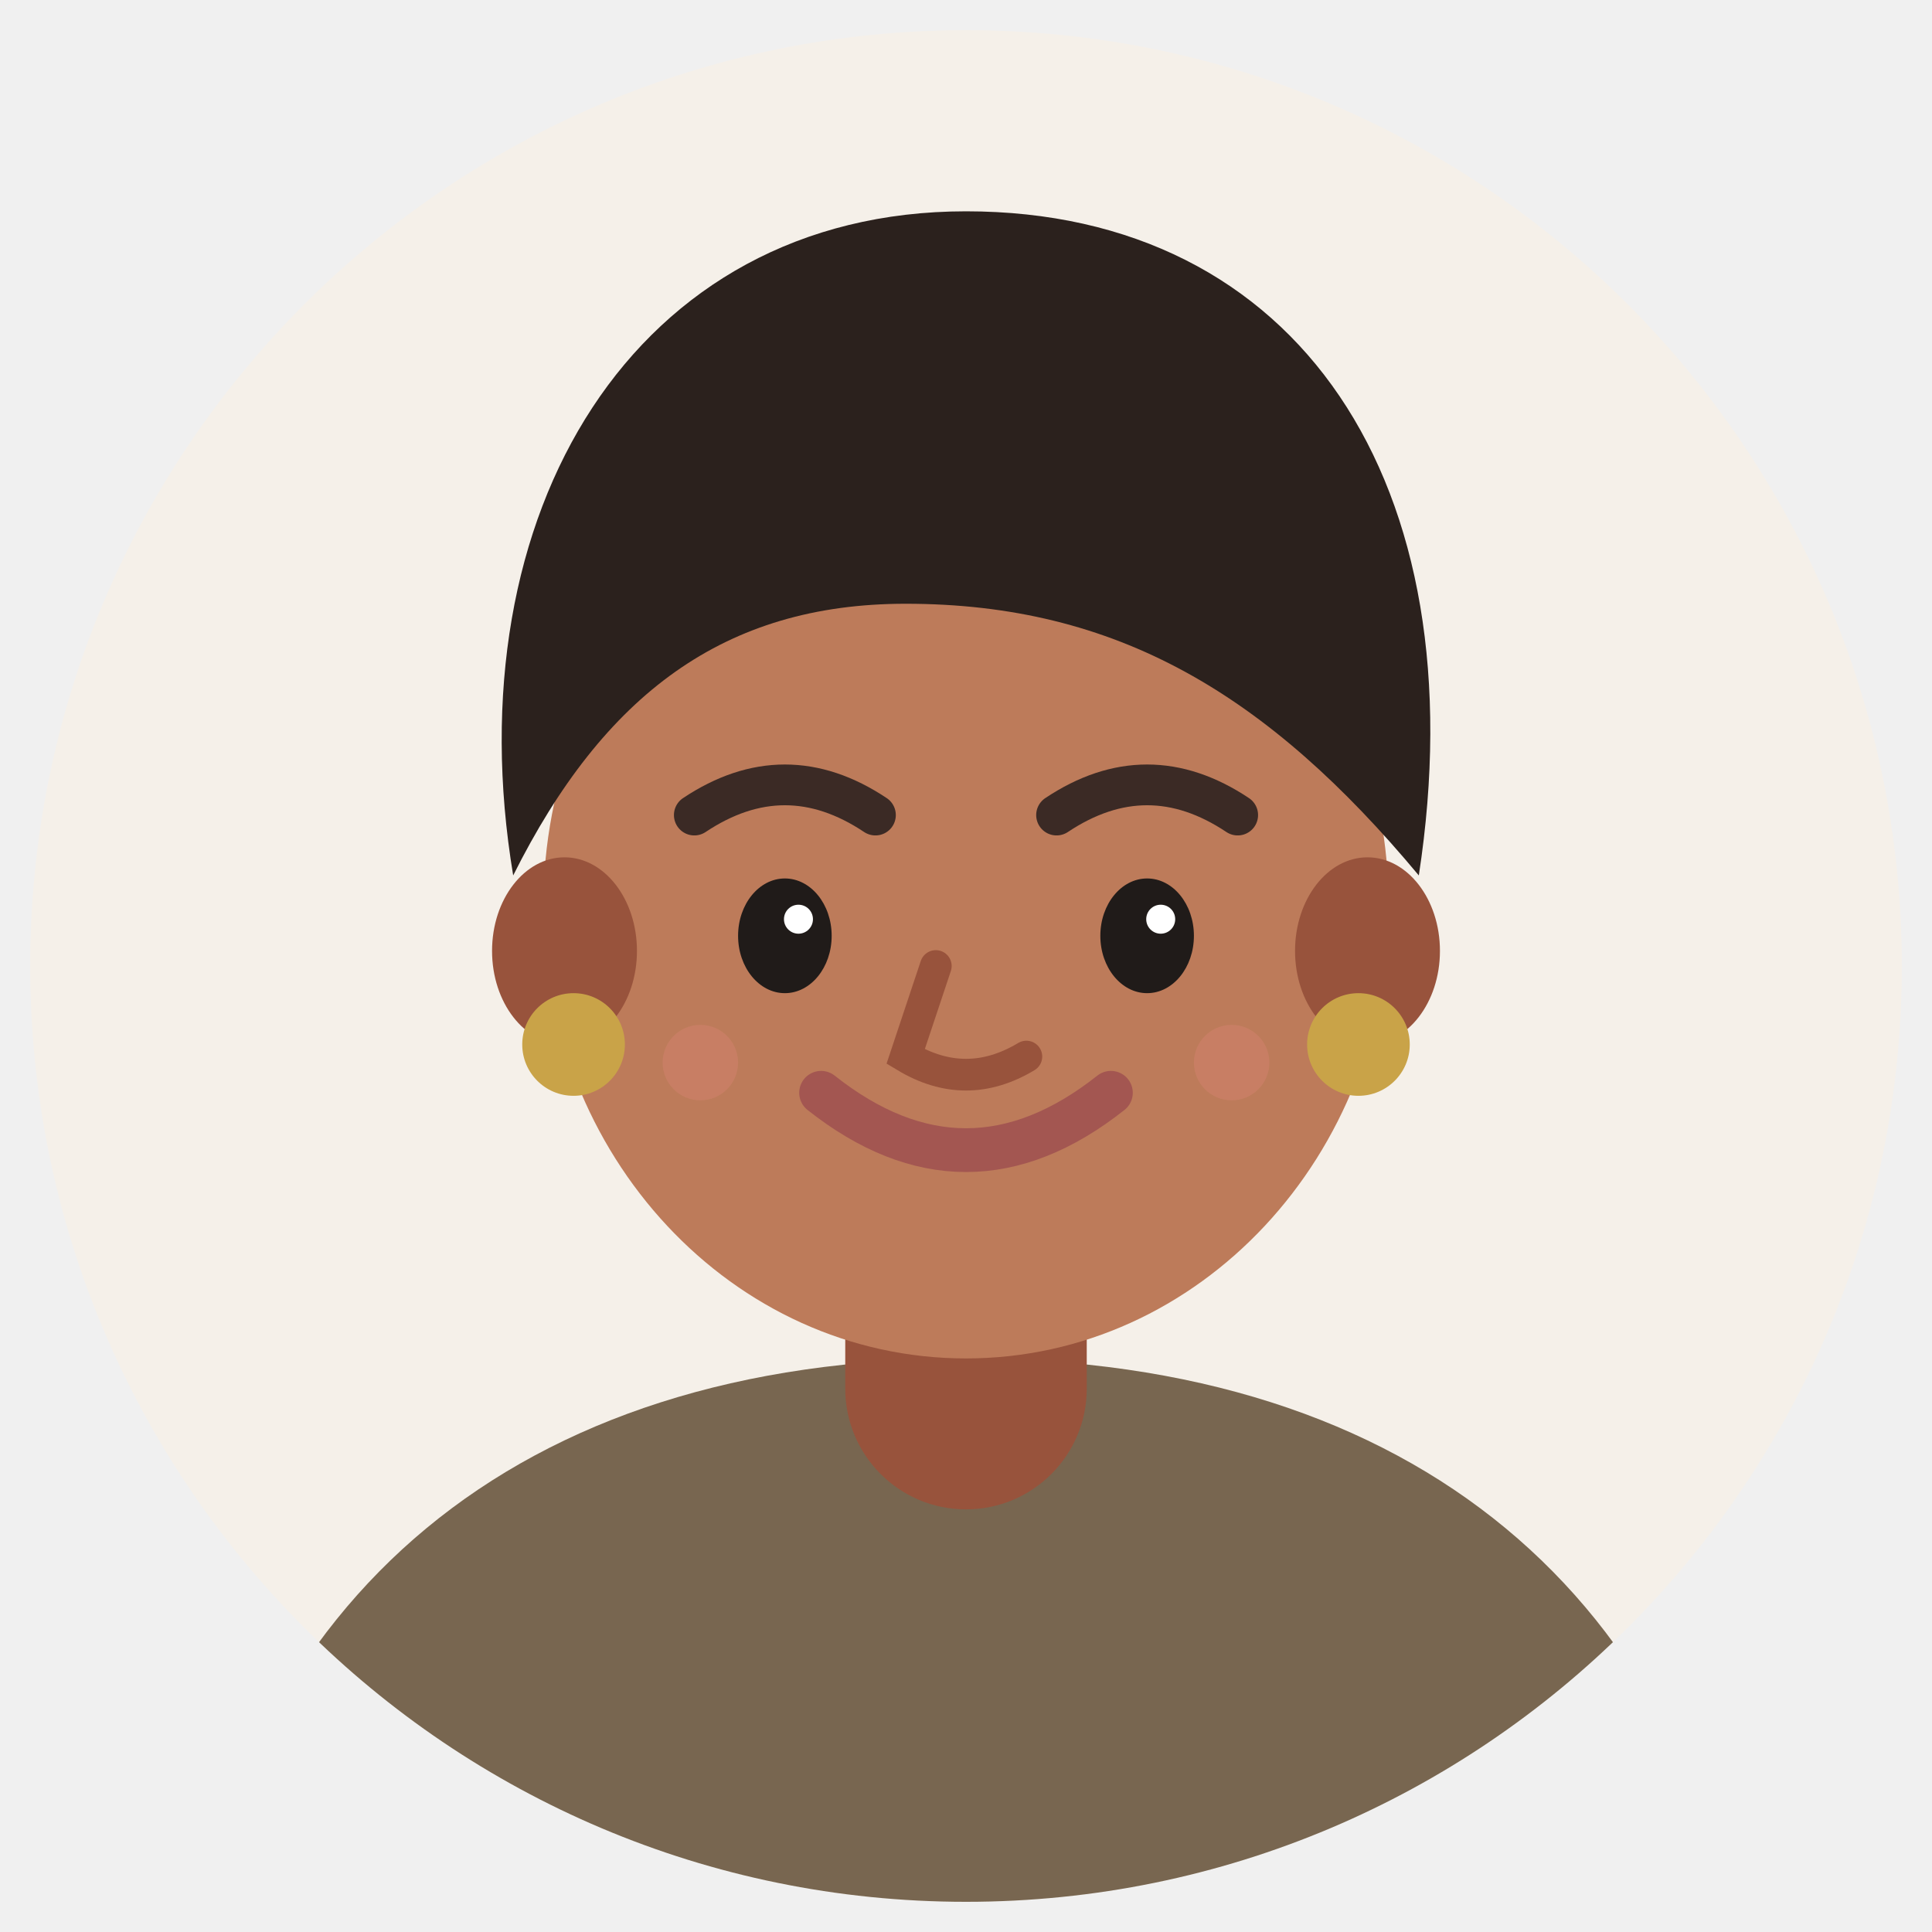
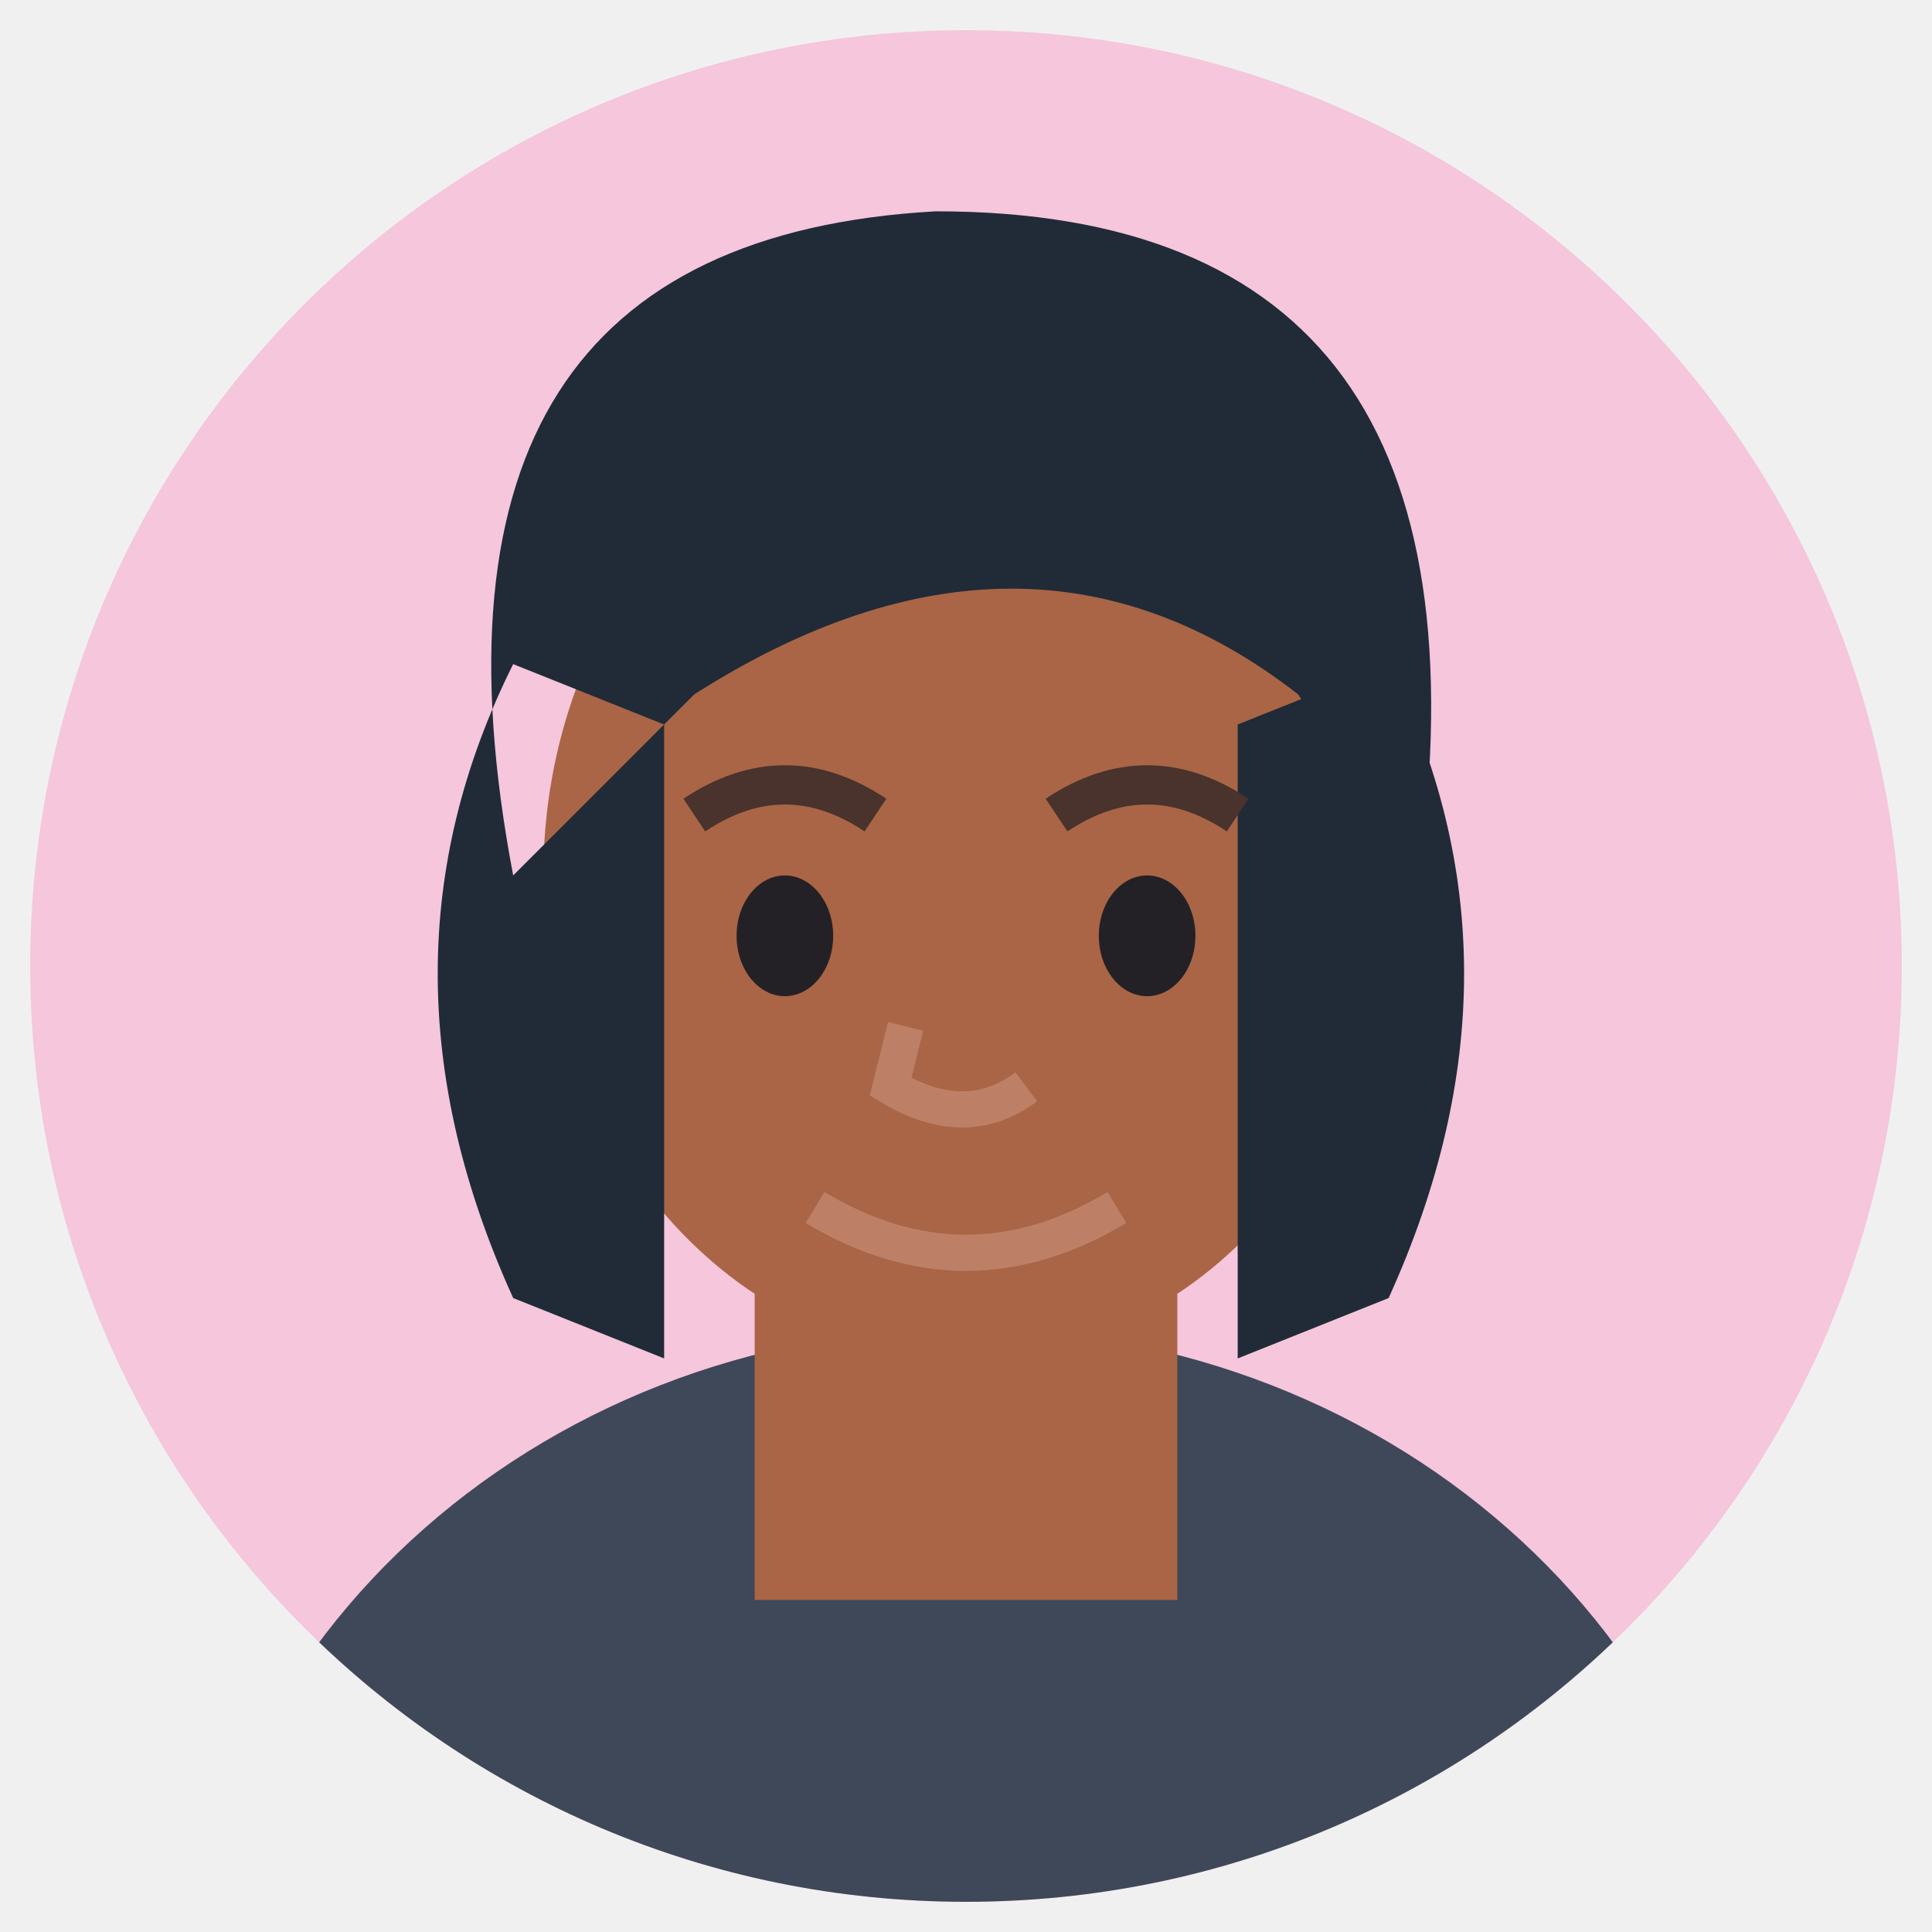
<svg xmlns="http://www.w3.org/2000/svg" width="64" height="64" viewBox="0 0 64 64">
  <defs>
-     <clipPath id="clip">
+     <clipPath id="c">
      <circle cx="32" cy="32" r="31" />
    </clipPath>
  </defs>
-   <circle cx="32" cy="32" r="31" fill="#f5f0e9" />
-   <g clip-path="url(#clip)">
-     <path d="M6 66C8 53 17 45 32 45S56 53 58 66Z" fill="#786650" />
-     <rect x="28" y="39" width="8" height="11" rx="4" fill="#98533c" />
-     <ellipse cx="32" cy="30" rx="14" ry="15" fill="#bd7b5a" />
-     <ellipse cx="18.7" cy="31.5" rx="2.4" ry="3.1" fill="#98533c" />
-     <ellipse cx="45.3" cy="31.5" rx="2.4" ry="3.1" fill="#98533c" />
-     <path d="M17 29C15 17 21 7 32 7C43 7 49 16 47 29C42 23 37 20 30 20C24 20 20 23 17 29Z M20 17C27 10 36 9 43 14C36 13 30 15 24 20Z" fill="#2b211d" />
-     <path d="M23 27Q26 25 29 27M35 27Q38 25 41 27" fill="none" stroke="#3b2a25" stroke-width="1.35" stroke-linecap="round" />
-     <ellipse cx="26" cy="31" rx="1.55" ry="1.9" fill="#201b19" />
-     <ellipse cx="38" cy="31" rx="1.55" ry="1.9" fill="#201b19" />
-     <circle cx="26.45" cy="30.45" r=".48" fill="#fff" />
-     <circle cx="38.45" cy="30.45" r=".48" fill="#fff" />
-     <path d="M31 32L30 35Q32 36.2 34 35" fill="none" stroke="#98533c" stroke-width="1.05" stroke-linecap="round" />
-     <circle cx="23.2" cy="35.2" r="1.25" fill="#ee8a83" opacity=".23" />
-     <circle cx="40.8" cy="35.2" r="1.25" fill="#ee8a83" opacity=".23" />
-     <circle cx="19" cy="34.6" r="1.7" fill="#c9a348" />
-     <circle cx="45" cy="34.6" r="1.7" fill="#c9a348" />
-     <path d="M27.2 36.2Q32 40 36.8 36.2" fill="none" stroke="#a35651" stroke-width="1.45" stroke-linecap="round" />
+   <circle cx="32" cy="32" r="31" fill="#f5c6dc" />
+   <g clip-path="url(#c)">
+     <ellipse cx="32" cy="68" rx="26" ry="24" fill="#3f4859" />
+     <path d="M25 42H39V53H25Z" fill="#a96545" />
+     <ellipse cx="32" cy="29" rx="14" ry="16" fill="#a96545" />
+     <path d="M17 29Q13 8 31 7Q50 7 47 29L43 23Q34 16 23 23Z M17 22Q12 32 17 43L22 45L22 24ZM46 22Q51 32 46 43L41 45L41 24Z" fill="#202b37" />
+     <path d="M23 27Q26 25 29 27M35 27Q38 25 41 27" stroke="#49332c" stroke-width="1.3" fill="none" />
+     <ellipse cx="26" cy="31" rx="1.6" ry="2" fill="#242126" />
+     <ellipse cx="38" cy="31" rx="1.6" ry="2" fill="#242126" />
+     <path d="M30 34L29.5 36Q32 37.5 34 36M27 40Q32 43 37 40" stroke="#bd8066" stroke-width="1.2" fill="none" />
  </g>
</svg>
